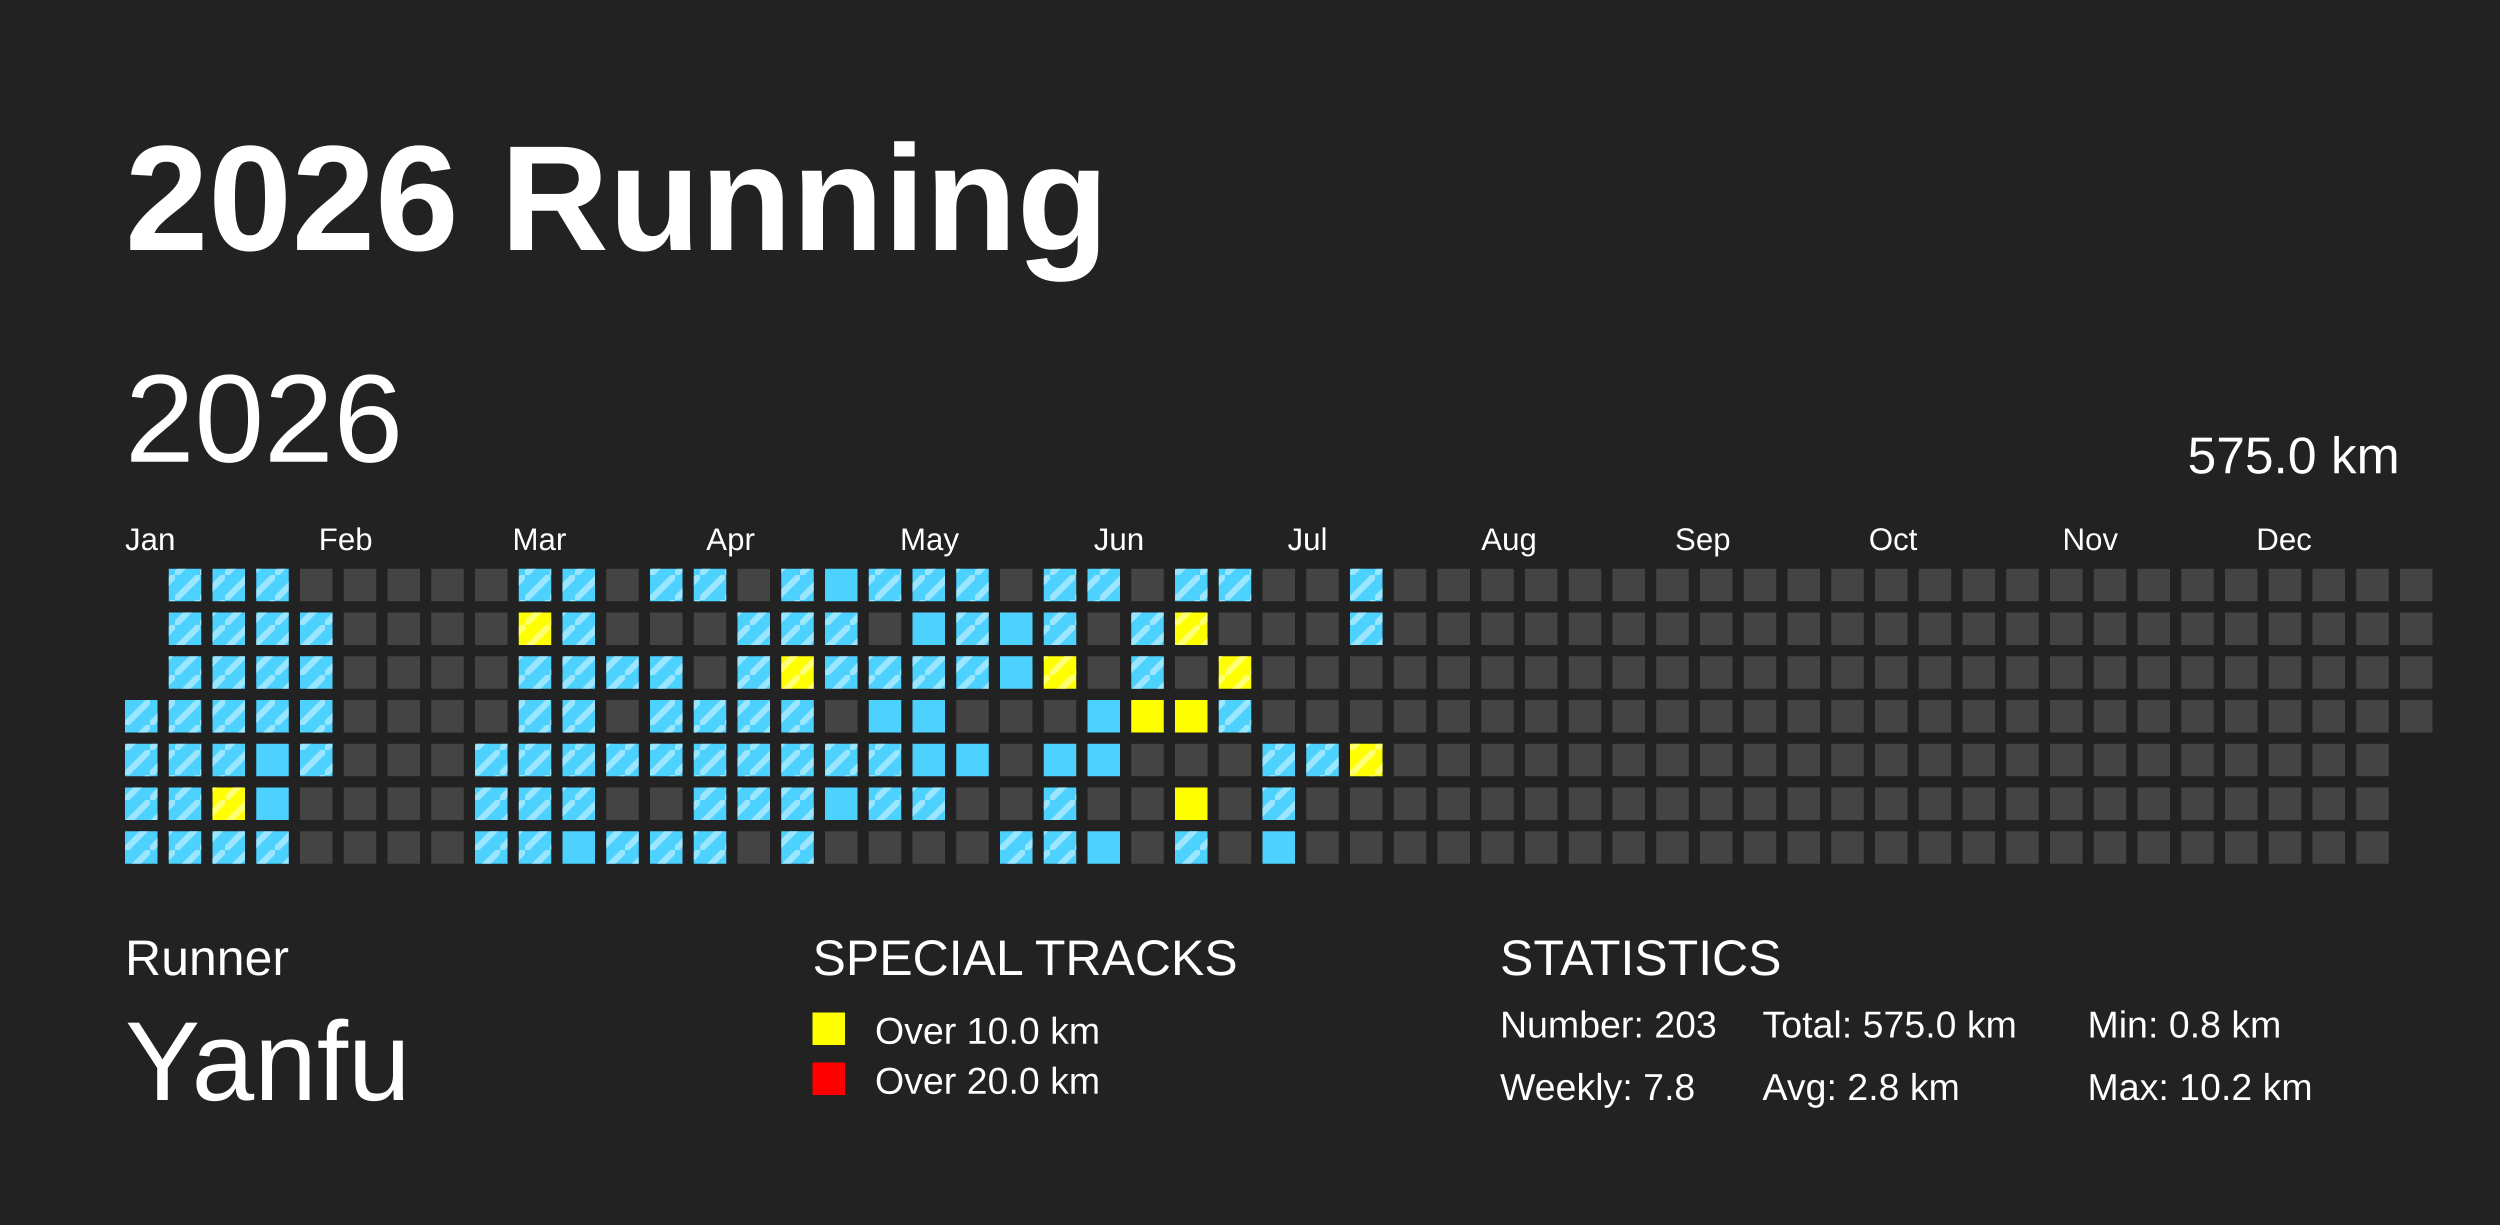
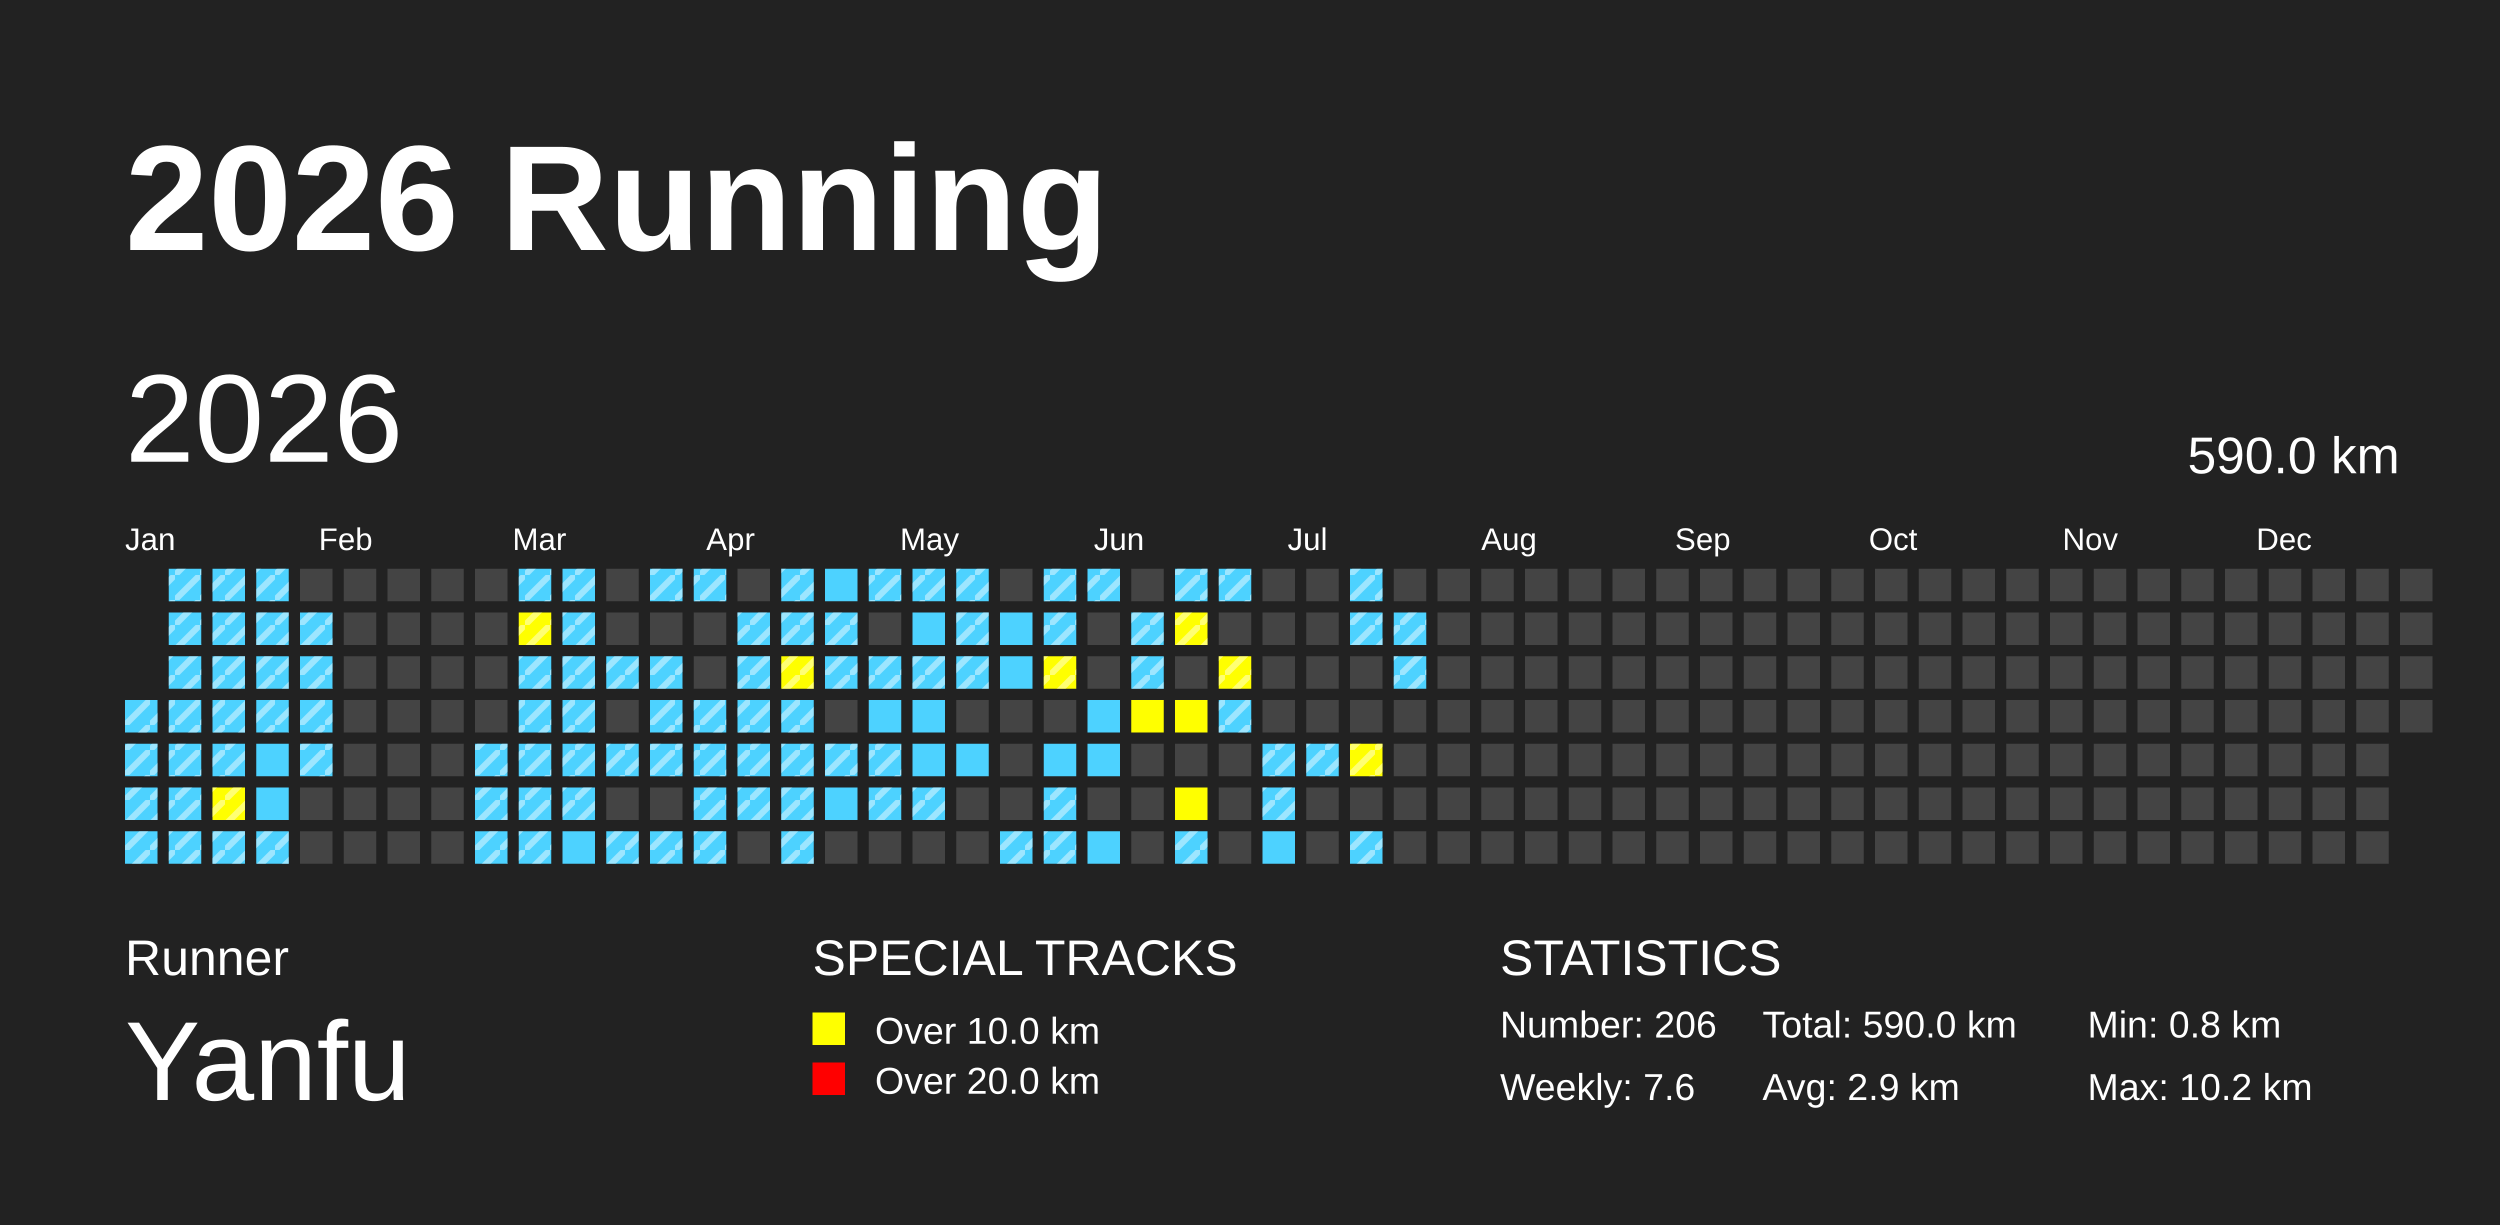
<svg xmlns="http://www.w3.org/2000/svg" baseProfile="full" height="98mm" version="1.1" viewBox="0,0,200,98" width="200mm">
  <defs>
    <pattern height="2" id="indoor-stripe" patternUnits="userSpaceOnUse" width="2">
      <line stroke="white" stroke-opacity="0.45" stroke-width="0.5" x1="0" x2="2" y1="2" y2="0" />
    </pattern>
  </defs>
  <rect fill="#222222" height="98" width="200" x="0" y="0" />
  <text fill="#FFFFFF" style="font-size:12px; font-family:Arial; font-weight:bold;" x="10" y="20">2026 Running</text>
  <text fill="#FFFFFF" style="font-size:4px; font-family:Arial" x="10" y="78">Runner</text>
  <text fill="#FFFFFF" style="font-size:9px; font-family:Arial" x="10" y="88">Yanfu</text>
  <text fill="#FFFFFF" style="font-size:4px; font-family:Arial" x="65" y="78">SPECIAL TRACKS</text>
  <rect fill="yellow" height="2.6" width="2.6" x="65" y="81" />
  <text fill="#FFFFFF" style="font-size:3px; font-family:Arial" x="70" y="83.5">Over 10.0 km</text>
  <rect fill="red" height="2.6" width="2.6" x="65" y="85" />
  <text fill="#FFFFFF" style="font-size:3px; font-family:Arial" x="70" y="87.5">Over 20.0 km</text>
  <text fill="#FFFFFF" style="font-size:4px; font-family:Arial" x="120" y="78">STATISTICS</text>
-   <text fill="#FFFFFF" style="font-size:3px; font-family:Arial" x="120" y="83">Number: 203</text>
-   <text fill="#FFFFFF" style="font-size:3px; font-family:Arial" x="120" y="88">Weekly: 7.8</text>
-   <text fill="#FFFFFF" style="font-size:3px; font-family:Arial" x="141" y="83">Total: 575.0 km</text>
-   <text fill="#FFFFFF" style="font-size:3px; font-family:Arial" x="141" y="88">Avg: 2.8 km</text>
+   <text fill="#FFFFFF" style="font-size:3px; font-family:Arial" x="120" y="83">Number: 206</text>
+   <text fill="#FFFFFF" style="font-size:3px; font-family:Arial" x="120" y="88">Weekly: 7.6</text>
+   <text fill="#FFFFFF" style="font-size:3px; font-family:Arial" x="141" y="83">Total: 590.0 km</text>
+   <text fill="#FFFFFF" style="font-size:3px; font-family:Arial" x="141" y="88">Avg: 2.9 km</text>
  <text fill="#FFFFFF" style="font-size:3px; font-family:Arial" x="167" y="83">Min: 0.8 km</text>
  <text fill="#FFFFFF" style="font-size:3px; font-family:Arial" x="167" y="88">Max: 10.2 km</text>
  <text dominant-baseline="hanging" fill="#FFFFFF" style="font-size:10.0px; font-family:Arial;" x="10" y="30">2026</text>
-   <text dominant-baseline="hanging" fill="#FFFFFF" style="font-size:4.125px; font-family:Arial;" x="175" y="35">575.0 km</text>
+   <text dominant-baseline="hanging" fill="#FFFFFF" style="font-size:4.125px; font-family:Arial;" x="175" y="35">590.0 km</text>
  <text fill="#FFFFFF" style="font-size:2.5px; font-family:Arial" x="10.0" y="44">Jan</text>
  <text fill="#FFFFFF" style="font-size:2.5px; font-family:Arial" x="25.5" y="44">Feb</text>
  <text fill="#FFFFFF" style="font-size:2.5px; font-family:Arial" x="41.0" y="44">Mar</text>
  <text fill="#FFFFFF" style="font-size:2.5px; font-family:Arial" x="56.5" y="44">Apr</text>
  <text fill="#FFFFFF" style="font-size:2.5px; font-family:Arial" x="72.0" y="44">May</text>
  <text fill="#FFFFFF" style="font-size:2.5px; font-family:Arial" x="87.5" y="44">Jun</text>
  <text fill="#FFFFFF" style="font-size:2.5px; font-family:Arial" x="103.0" y="44">Jul</text>
  <text fill="#FFFFFF" style="font-size:2.5px; font-family:Arial" x="118.5" y="44">Aug</text>
  <text fill="#FFFFFF" style="font-size:2.5px; font-family:Arial" x="134.0" y="44">Sep</text>
  <text fill="#FFFFFF" style="font-size:2.5px; font-family:Arial" x="149.5" y="44">Oct</text>
  <text fill="#FFFFFF" style="font-size:2.5px; font-family:Arial" x="165.0" y="44">Nov</text>
  <text fill="#FFFFFF" style="font-size:2.5px; font-family:Arial" x="180.5" y="44">Dec</text>
  <rect fill="#4DD2FF" height="2.6" width="2.6" x="10.0" y="56.0" />
  <rect fill="url(#indoor-stripe)" height="2.6" width="2.6" x="10.0" y="56.0" />
  <rect fill="#4DD2FF" height="2.6" width="2.6" x="10.0" y="59.5" />
  <rect fill="url(#indoor-stripe)" height="2.6" width="2.6" x="10.0" y="59.5" />
  <rect fill="#4DD2FF" height="2.6" width="2.6" x="10.0" y="63.0" />
  <rect fill="url(#indoor-stripe)" height="2.6" width="2.6" x="10.0" y="63.0" />
  <rect fill="#4DD2FF" height="2.6" width="2.6" x="10.0" y="66.5" />
  <rect fill="url(#indoor-stripe)" height="2.6" width="2.6" x="10.0" y="66.5" />
  <rect fill="#4DD2FF" height="2.6" width="2.6" x="13.5" y="45.5" />
  <rect fill="url(#indoor-stripe)" height="2.6" width="2.6" x="13.5" y="45.5" />
  <rect fill="#4DD2FF" height="2.6" width="2.6" x="13.5" y="49.0" />
  <rect fill="url(#indoor-stripe)" height="2.6" width="2.6" x="13.5" y="49.0" />
  <rect fill="#4DD2FF" height="2.6" width="2.6" x="13.5" y="52.5" />
  <rect fill="url(#indoor-stripe)" height="2.6" width="2.6" x="13.5" y="52.5" />
  <rect fill="#4DD2FF" height="2.6" width="2.6" x="13.5" y="56.0" />
  <rect fill="url(#indoor-stripe)" height="2.6" width="2.6" x="13.5" y="56.0" />
  <rect fill="#4DD2FF" height="2.6" width="2.6" x="13.5" y="59.5" />
  <rect fill="url(#indoor-stripe)" height="2.6" width="2.6" x="13.5" y="59.5" />
  <rect fill="#4DD2FF" height="2.6" width="2.6" x="13.5" y="63.0" />
  <rect fill="url(#indoor-stripe)" height="2.6" width="2.6" x="13.5" y="63.0" />
  <rect fill="#4DD2FF" height="2.6" width="2.6" x="13.5" y="66.5" />
  <rect fill="url(#indoor-stripe)" height="2.6" width="2.6" x="13.5" y="66.5" />
  <rect fill="#4DD2FF" height="2.6" width="2.6" x="17.0" y="45.5" />
  <rect fill="url(#indoor-stripe)" height="2.6" width="2.6" x="17.0" y="45.5" />
  <rect fill="#4DD2FF" height="2.6" width="2.6" x="17.0" y="49.0" />
  <rect fill="url(#indoor-stripe)" height="2.6" width="2.6" x="17.0" y="49.0" />
  <rect fill="#4DD2FF" height="2.6" width="2.6" x="17.0" y="52.5" />
  <rect fill="url(#indoor-stripe)" height="2.6" width="2.6" x="17.0" y="52.5" />
  <rect fill="#4DD2FF" height="2.6" width="2.6" x="17.0" y="56.0" />
  <rect fill="url(#indoor-stripe)" height="2.6" width="2.6" x="17.0" y="56.0" />
  <rect fill="#4DD2FF" height="2.6" width="2.6" x="17.0" y="59.5" />
  <rect fill="url(#indoor-stripe)" height="2.6" width="2.6" x="17.0" y="59.5" />
  <rect fill="yellow" height="2.6" width="2.6" x="17.0" y="63.0" />
  <rect fill="url(#indoor-stripe)" height="2.6" width="2.6" x="17.0" y="63.0" />
  <rect fill="#4DD2FF" height="2.6" width="2.6" x="17.0" y="66.5" />
  <rect fill="url(#indoor-stripe)" height="2.6" width="2.6" x="17.0" y="66.5" />
  <rect fill="#4DD2FF" height="2.6" width="2.6" x="20.5" y="45.5" />
  <rect fill="url(#indoor-stripe)" height="2.6" width="2.6" x="20.5" y="45.5" />
  <rect fill="#4DD2FF" height="2.6" width="2.6" x="20.5" y="49.0" />
  <rect fill="url(#indoor-stripe)" height="2.6" width="2.6" x="20.5" y="49.0" />
  <rect fill="#4DD2FF" height="2.6" width="2.6" x="20.5" y="52.5" />
  <rect fill="url(#indoor-stripe)" height="2.6" width="2.6" x="20.5" y="52.5" />
  <rect fill="#4DD2FF" height="2.6" width="2.6" x="20.5" y="56.0" />
  <rect fill="url(#indoor-stripe)" height="2.6" width="2.6" x="20.5" y="56.0" />
  <rect fill="#4DD2FF" height="2.6" width="2.6" x="20.5" y="59.5" />
  <rect fill="#4DD2FF" height="2.6" width="2.6" x="20.5" y="63.0" />
  <rect fill="#4DD2FF" height="2.6" width="2.6" x="20.5" y="66.5" />
  <rect fill="url(#indoor-stripe)" height="2.6" width="2.6" x="20.5" y="66.5" />
  <rect fill="#444444" height="2.6" width="2.6" x="24.0" y="45.5" />
  <rect fill="#4DD2FF" height="2.6" width="2.6" x="24.0" y="49.0" />
  <rect fill="url(#indoor-stripe)" height="2.6" width="2.6" x="24.0" y="49.0" />
  <rect fill="#4DD2FF" height="2.6" width="2.6" x="24.0" y="52.5" />
  <rect fill="url(#indoor-stripe)" height="2.6" width="2.6" x="24.0" y="52.5" />
  <rect fill="#4DD2FF" height="2.6" width="2.6" x="24.0" y="56.0" />
  <rect fill="url(#indoor-stripe)" height="2.6" width="2.6" x="24.0" y="56.0" />
  <rect fill="#4DD2FF" height="2.6" width="2.6" x="24.0" y="59.5" />
  <rect fill="url(#indoor-stripe)" height="2.6" width="2.6" x="24.0" y="59.5" />
  <rect fill="#444444" height="2.6" width="2.6" x="24.0" y="63.0" />
  <rect fill="#444444" height="2.6" width="2.6" x="24.0" y="66.5" />
  <rect fill="#444444" height="2.6" width="2.6" x="27.5" y="45.5" />
  <rect fill="#444444" height="2.6" width="2.6" x="27.5" y="49.0" />
  <rect fill="#444444" height="2.6" width="2.6" x="27.5" y="52.5" />
  <rect fill="#444444" height="2.6" width="2.6" x="27.5" y="56.0" />
  <rect fill="#444444" height="2.6" width="2.6" x="27.5" y="59.5" />
  <rect fill="#444444" height="2.6" width="2.6" x="27.5" y="63.0" />
  <rect fill="#444444" height="2.6" width="2.6" x="27.5" y="66.5" />
  <rect fill="#444444" height="2.6" width="2.6" x="31.0" y="45.5" />
  <rect fill="#444444" height="2.6" width="2.6" x="31.0" y="49.0" />
  <rect fill="#444444" height="2.6" width="2.6" x="31.0" y="52.5" />
  <rect fill="#444444" height="2.6" width="2.6" x="31.0" y="56.0" />
  <rect fill="#444444" height="2.6" width="2.6" x="31.0" y="59.5" />
  <rect fill="#444444" height="2.6" width="2.6" x="31.0" y="63.0" />
  <rect fill="#444444" height="2.6" width="2.6" x="31.0" y="66.5" />
  <rect fill="#444444" height="2.6" width="2.6" x="34.5" y="45.5" />
  <rect fill="#444444" height="2.6" width="2.6" x="34.5" y="49.0" />
  <rect fill="#444444" height="2.6" width="2.6" x="34.5" y="52.5" />
  <rect fill="#444444" height="2.6" width="2.6" x="34.5" y="56.0" />
  <rect fill="#444444" height="2.6" width="2.6" x="34.5" y="59.5" />
  <rect fill="#444444" height="2.6" width="2.6" x="34.5" y="63.0" />
  <rect fill="#444444" height="2.6" width="2.6" x="34.5" y="66.5" />
  <rect fill="#444444" height="2.6" width="2.6" x="38.0" y="45.5" />
  <rect fill="#444444" height="2.6" width="2.6" x="38.0" y="49.0" />
  <rect fill="#444444" height="2.6" width="2.6" x="38.0" y="52.5" />
  <rect fill="#444444" height="2.6" width="2.6" x="38.0" y="56.0" />
  <rect fill="#4DD2FF" height="2.6" width="2.6" x="38.0" y="59.5" />
  <rect fill="url(#indoor-stripe)" height="2.6" width="2.6" x="38.0" y="59.5" />
  <rect fill="#4DD2FF" height="2.6" width="2.6" x="38.0" y="63.0" />
  <rect fill="url(#indoor-stripe)" height="2.6" width="2.6" x="38.0" y="63.0" />
  <rect fill="#4DD2FF" height="2.6" width="2.6" x="38.0" y="66.5" />
  <rect fill="url(#indoor-stripe)" height="2.6" width="2.6" x="38.0" y="66.5" />
  <rect fill="#4DD2FF" height="2.6" width="2.6" x="41.5" y="45.5" />
  <rect fill="url(#indoor-stripe)" height="2.6" width="2.6" x="41.5" y="45.5" />
  <rect fill="yellow" height="2.6" width="2.6" x="41.5" y="49.0" />
  <rect fill="url(#indoor-stripe)" height="2.6" width="2.6" x="41.5" y="49.0" />
  <rect fill="#4DD2FF" height="2.6" width="2.6" x="41.5" y="52.5" />
  <rect fill="url(#indoor-stripe)" height="2.6" width="2.6" x="41.5" y="52.5" />
  <rect fill="#4DD2FF" height="2.6" width="2.6" x="41.5" y="56.0" />
  <rect fill="url(#indoor-stripe)" height="2.6" width="2.6" x="41.5" y="56.0" />
  <rect fill="#4DD2FF" height="2.6" width="2.6" x="41.5" y="59.5" />
  <rect fill="url(#indoor-stripe)" height="2.6" width="2.6" x="41.5" y="59.5" />
  <rect fill="#4DD2FF" height="2.6" width="2.6" x="41.5" y="63.0" />
  <rect fill="url(#indoor-stripe)" height="2.6" width="2.6" x="41.5" y="63.0" />
  <rect fill="#4DD2FF" height="2.6" width="2.6" x="41.5" y="66.5" />
  <rect fill="url(#indoor-stripe)" height="2.6" width="2.6" x="41.5" y="66.5" />
  <rect fill="#4DD2FF" height="2.6" width="2.6" x="45.0" y="45.5" />
  <rect fill="url(#indoor-stripe)" height="2.6" width="2.6" x="45.0" y="45.5" />
  <rect fill="#4DD2FF" height="2.6" width="2.6" x="45.0" y="49.0" />
  <rect fill="url(#indoor-stripe)" height="2.6" width="2.6" x="45.0" y="49.0" />
  <rect fill="#4DD2FF" height="2.6" width="2.6" x="45.0" y="52.5" />
  <rect fill="url(#indoor-stripe)" height="2.6" width="2.6" x="45.0" y="52.5" />
  <rect fill="#4DD2FF" height="2.6" width="2.6" x="45.0" y="56.0" />
  <rect fill="url(#indoor-stripe)" height="2.6" width="2.6" x="45.0" y="56.0" />
  <rect fill="#4DD2FF" height="2.6" width="2.6" x="45.0" y="59.5" />
  <rect fill="url(#indoor-stripe)" height="2.6" width="2.6" x="45.0" y="59.5" />
  <rect fill="#4DD2FF" height="2.6" width="2.6" x="45.0" y="63.0" />
  <rect fill="url(#indoor-stripe)" height="2.6" width="2.6" x="45.0" y="63.0" />
  <rect fill="#4DD2FF" height="2.6" width="2.6" x="45.0" y="66.5" />
  <rect fill="#444444" height="2.6" width="2.6" x="48.5" y="45.5" />
  <rect fill="#444444" height="2.6" width="2.6" x="48.5" y="49.0" />
  <rect fill="#4DD2FF" height="2.6" width="2.6" x="48.5" y="52.5" />
  <rect fill="url(#indoor-stripe)" height="2.6" width="2.6" x="48.5" y="52.5" />
  <rect fill="#444444" height="2.6" width="2.6" x="48.5" y="56.0" />
  <rect fill="#4DD2FF" height="2.6" width="2.6" x="48.5" y="59.5" />
  <rect fill="url(#indoor-stripe)" height="2.6" width="2.6" x="48.5" y="59.5" />
  <rect fill="#444444" height="2.6" width="2.6" x="48.5" y="63.0" />
  <rect fill="#4DD2FF" height="2.6" width="2.6" x="48.5" y="66.5" />
  <rect fill="url(#indoor-stripe)" height="2.6" width="2.6" x="48.5" y="66.5" />
  <rect fill="#4DD2FF" height="2.6" width="2.6" x="52.0" y="45.5" />
  <rect fill="url(#indoor-stripe)" height="2.6" width="2.6" x="52.0" y="45.5" />
  <rect fill="#444444" height="2.6" width="2.6" x="52.0" y="49.0" />
  <rect fill="#4DD2FF" height="2.6" width="2.6" x="52.0" y="52.5" />
  <rect fill="url(#indoor-stripe)" height="2.6" width="2.6" x="52.0" y="52.5" />
  <rect fill="#4DD2FF" height="2.6" width="2.6" x="52.0" y="56.0" />
  <rect fill="url(#indoor-stripe)" height="2.6" width="2.6" x="52.0" y="56.0" />
  <rect fill="#4DD2FF" height="2.6" width="2.6" x="52.0" y="59.5" />
  <rect fill="url(#indoor-stripe)" height="2.6" width="2.6" x="52.0" y="59.5" />
  <rect fill="#444444" height="2.6" width="2.6" x="52.0" y="63.0" />
  <rect fill="#4DD2FF" height="2.6" width="2.6" x="52.0" y="66.5" />
  <rect fill="url(#indoor-stripe)" height="2.6" width="2.6" x="52.0" y="66.5" />
  <rect fill="#4DD2FF" height="2.6" width="2.6" x="55.5" y="45.5" />
  <rect fill="url(#indoor-stripe)" height="2.6" width="2.6" x="55.5" y="45.5" />
  <rect fill="#444444" height="2.6" width="2.6" x="55.5" y="49.0" />
  <rect fill="#444444" height="2.6" width="2.6" x="55.5" y="52.5" />
  <rect fill="#4DD2FF" height="2.6" width="2.6" x="55.5" y="56.0" />
  <rect fill="url(#indoor-stripe)" height="2.6" width="2.6" x="55.5" y="56.0" />
  <rect fill="#4DD2FF" height="2.6" width="2.6" x="55.5" y="59.5" />
  <rect fill="url(#indoor-stripe)" height="2.6" width="2.6" x="55.5" y="59.5" />
  <rect fill="#4DD2FF" height="2.6" width="2.6" x="55.5" y="63.0" />
  <rect fill="url(#indoor-stripe)" height="2.6" width="2.6" x="55.5" y="63.0" />
  <rect fill="#4DD2FF" height="2.6" width="2.6" x="55.5" y="66.5" />
  <rect fill="url(#indoor-stripe)" height="2.6" width="2.6" x="55.5" y="66.5" />
  <rect fill="#444444" height="2.6" width="2.6" x="59.0" y="45.5" />
  <rect fill="#4DD2FF" height="2.6" width="2.6" x="59.0" y="49.0" />
  <rect fill="url(#indoor-stripe)" height="2.6" width="2.6" x="59.0" y="49.0" />
  <rect fill="#4DD2FF" height="2.6" width="2.6" x="59.0" y="52.5" />
  <rect fill="url(#indoor-stripe)" height="2.6" width="2.6" x="59.0" y="52.5" />
  <rect fill="#4DD2FF" height="2.6" width="2.6" x="59.0" y="56.0" />
  <rect fill="url(#indoor-stripe)" height="2.6" width="2.6" x="59.0" y="56.0" />
  <rect fill="#4DD2FF" height="2.6" width="2.6" x="59.0" y="59.5" />
  <rect fill="url(#indoor-stripe)" height="2.6" width="2.6" x="59.0" y="59.5" />
  <rect fill="#4DD2FF" height="2.6" width="2.6" x="59.0" y="63.0" />
  <rect fill="url(#indoor-stripe)" height="2.6" width="2.6" x="59.0" y="63.0" />
  <rect fill="#444444" height="2.6" width="2.6" x="59.0" y="66.5" />
  <rect fill="#4DD2FF" height="2.6" width="2.6" x="62.5" y="45.5" />
  <rect fill="url(#indoor-stripe)" height="2.6" width="2.6" x="62.5" y="45.5" />
  <rect fill="#4DD2FF" height="2.6" width="2.6" x="62.5" y="49.0" />
  <rect fill="url(#indoor-stripe)" height="2.6" width="2.6" x="62.5" y="49.0" />
  <rect fill="yellow" height="2.6" width="2.6" x="62.5" y="52.5" />
  <rect fill="url(#indoor-stripe)" height="2.6" width="2.6" x="62.5" y="52.5" />
  <rect fill="#4DD2FF" height="2.6" width="2.6" x="62.5" y="56.0" />
  <rect fill="url(#indoor-stripe)" height="2.6" width="2.6" x="62.5" y="56.0" />
  <rect fill="#4DD2FF" height="2.6" width="2.6" x="62.5" y="59.5" />
  <rect fill="url(#indoor-stripe)" height="2.6" width="2.6" x="62.5" y="59.5" />
  <rect fill="#4DD2FF" height="2.6" width="2.6" x="62.5" y="63.0" />
  <rect fill="url(#indoor-stripe)" height="2.6" width="2.6" x="62.5" y="63.0" />
  <rect fill="#4DD2FF" height="2.6" width="2.6" x="62.5" y="66.5" />
  <rect fill="url(#indoor-stripe)" height="2.6" width="2.6" x="62.5" y="66.5" />
  <rect fill="#4DD2FF" height="2.6" width="2.6" x="66.0" y="45.5" />
  <rect fill="#4DD2FF" height="2.6" width="2.6" x="66.0" y="49.0" />
  <rect fill="url(#indoor-stripe)" height="2.6" width="2.6" x="66.0" y="49.0" />
  <rect fill="#4DD2FF" height="2.6" width="2.6" x="66.0" y="52.5" />
  <rect fill="url(#indoor-stripe)" height="2.6" width="2.6" x="66.0" y="52.5" />
  <rect fill="#444444" height="2.6" width="2.6" x="66.0" y="56.0" />
  <rect fill="#4DD2FF" height="2.6" width="2.6" x="66.0" y="59.5" />
  <rect fill="url(#indoor-stripe)" height="2.6" width="2.6" x="66.0" y="59.5" />
  <rect fill="#4DD2FF" height="2.6" width="2.6" x="66.0" y="63.0" />
  <rect fill="#444444" height="2.6" width="2.6" x="66.0" y="66.5" />
  <rect fill="#4DD2FF" height="2.6" width="2.6" x="69.5" y="45.5" />
  <rect fill="url(#indoor-stripe)" height="2.6" width="2.6" x="69.5" y="45.5" />
  <rect fill="#444444" height="2.6" width="2.6" x="69.5" y="49.0" />
  <rect fill="#4DD2FF" height="2.6" width="2.6" x="69.5" y="52.5" />
  <rect fill="url(#indoor-stripe)" height="2.6" width="2.6" x="69.5" y="52.5" />
  <rect fill="#4DD2FF" height="2.6" width="2.6" x="69.5" y="56.0" />
  <rect fill="#4DD2FF" height="2.6" width="2.6" x="69.5" y="59.5" />
  <rect fill="url(#indoor-stripe)" height="2.6" width="2.6" x="69.5" y="59.5" />
  <rect fill="#4DD2FF" height="2.6" width="2.6" x="69.5" y="63.0" />
  <rect fill="url(#indoor-stripe)" height="2.6" width="2.6" x="69.5" y="63.0" />
  <rect fill="#444444" height="2.6" width="2.6" x="69.5" y="66.5" />
  <rect fill="#4DD2FF" height="2.6" width="2.6" x="73.0" y="45.5" />
  <rect fill="url(#indoor-stripe)" height="2.6" width="2.6" x="73.0" y="45.5" />
  <rect fill="#4DD2FF" height="2.6" width="2.6" x="73.0" y="49.0" />
  <rect fill="#4DD2FF" height="2.6" width="2.6" x="73.0" y="52.5" />
  <rect fill="url(#indoor-stripe)" height="2.6" width="2.6" x="73.0" y="52.5" />
  <rect fill="#4DD2FF" height="2.6" width="2.6" x="73.0" y="56.0" />
  <rect fill="#4DD2FF" height="2.6" width="2.6" x="73.0" y="59.5" />
  <rect fill="#4DD2FF" height="2.6" width="2.6" x="73.0" y="63.0" />
  <rect fill="url(#indoor-stripe)" height="2.6" width="2.6" x="73.0" y="63.0" />
  <rect fill="#444444" height="2.6" width="2.6" x="73.0" y="66.5" />
  <rect fill="#4DD2FF" height="2.6" width="2.6" x="76.5" y="45.5" />
  <rect fill="url(#indoor-stripe)" height="2.6" width="2.6" x="76.5" y="45.5" />
  <rect fill="#4DD2FF" height="2.6" width="2.6" x="76.5" y="49.0" />
  <rect fill="url(#indoor-stripe)" height="2.6" width="2.6" x="76.5" y="49.0" />
  <rect fill="#4DD2FF" height="2.6" width="2.6" x="76.5" y="52.5" />
  <rect fill="url(#indoor-stripe)" height="2.6" width="2.6" x="76.5" y="52.5" />
  <rect fill="#444444" height="2.6" width="2.6" x="76.5" y="56.0" />
  <rect fill="#4DD2FF" height="2.6" width="2.6" x="76.5" y="59.5" />
  <rect fill="#444444" height="2.6" width="2.6" x="76.5" y="63.0" />
  <rect fill="#444444" height="2.6" width="2.6" x="76.5" y="66.5" />
  <rect fill="#444444" height="2.6" width="2.6" x="80.0" y="45.5" />
  <rect fill="#4DD2FF" height="2.6" width="2.6" x="80.0" y="49.0" />
  <rect fill="#4DD2FF" height="2.6" width="2.6" x="80.0" y="52.5" />
  <rect fill="#444444" height="2.6" width="2.6" x="80.0" y="56.0" />
  <rect fill="#444444" height="2.6" width="2.6" x="80.0" y="59.5" />
  <rect fill="#444444" height="2.6" width="2.6" x="80.0" y="63.0" />
  <rect fill="#4DD2FF" height="2.6" width="2.6" x="80.0" y="66.5" />
  <rect fill="url(#indoor-stripe)" height="2.6" width="2.6" x="80.0" y="66.5" />
  <rect fill="#4DD2FF" height="2.6" width="2.6" x="83.5" y="45.5" />
  <rect fill="url(#indoor-stripe)" height="2.6" width="2.6" x="83.5" y="45.5" />
  <rect fill="#4DD2FF" height="2.6" width="2.6" x="83.5" y="49.0" />
  <rect fill="url(#indoor-stripe)" height="2.6" width="2.6" x="83.5" y="49.0" />
  <rect fill="yellow" height="2.6" width="2.6" x="83.5" y="52.5" />
  <rect fill="url(#indoor-stripe)" height="2.6" width="2.6" x="83.5" y="52.5" />
  <rect fill="#444444" height="2.6" width="2.6" x="83.5" y="56.0" />
  <rect fill="#4DD2FF" height="2.6" width="2.6" x="83.5" y="59.5" />
  <rect fill="#4DD2FF" height="2.6" width="2.6" x="83.5" y="63.0" />
  <rect fill="url(#indoor-stripe)" height="2.6" width="2.6" x="83.5" y="63.0" />
  <rect fill="#4DD2FF" height="2.6" width="2.6" x="83.5" y="66.5" />
  <rect fill="url(#indoor-stripe)" height="2.6" width="2.6" x="83.5" y="66.5" />
  <rect fill="#4DD2FF" height="2.6" width="2.6" x="87.0" y="45.5" />
  <rect fill="url(#indoor-stripe)" height="2.6" width="2.6" x="87.0" y="45.5" />
  <rect fill="#444444" height="2.6" width="2.6" x="87.0" y="49.0" />
  <rect fill="#444444" height="2.6" width="2.6" x="87.0" y="52.5" />
  <rect fill="#4DD2FF" height="2.6" width="2.6" x="87.0" y="56.0" />
  <rect fill="#4DD2FF" height="2.6" width="2.6" x="87.0" y="59.5" />
  <rect fill="#444444" height="2.6" width="2.6" x="87.0" y="63.0" />
  <rect fill="#4DD2FF" height="2.6" width="2.6" x="87.0" y="66.5" />
  <rect fill="#444444" height="2.6" width="2.6" x="90.5" y="45.5" />
  <rect fill="#4DD2FF" height="2.6" width="2.6" x="90.5" y="49.0" />
  <rect fill="url(#indoor-stripe)" height="2.6" width="2.6" x="90.5" y="49.0" />
  <rect fill="#4DD2FF" height="2.6" width="2.6" x="90.5" y="52.5" />
  <rect fill="url(#indoor-stripe)" height="2.6" width="2.6" x="90.5" y="52.5" />
  <rect fill="yellow" height="2.6" width="2.6" x="90.5" y="56.0" />
  <rect fill="#444444" height="2.6" width="2.6" x="90.5" y="59.5" />
  <rect fill="#444444" height="2.6" width="2.6" x="90.5" y="63.0" />
  <rect fill="#444444" height="2.6" width="2.6" x="90.5" y="66.5" />
  <rect fill="#4DD2FF" height="2.6" width="2.6" x="94.0" y="45.5" />
  <rect fill="url(#indoor-stripe)" height="2.6" width="2.6" x="94.0" y="45.5" />
  <rect fill="yellow" height="2.6" width="2.6" x="94.0" y="49.0" />
  <rect fill="url(#indoor-stripe)" height="2.6" width="2.6" x="94.0" y="49.0" />
  <rect fill="#444444" height="2.6" width="2.6" x="94.0" y="52.5" />
  <rect fill="yellow" height="2.6" width="2.6" x="94.0" y="56.0" />
  <rect fill="#444444" height="2.6" width="2.6" x="94.0" y="59.5" />
  <rect fill="yellow" height="2.6" width="2.6" x="94.0" y="63.0" />
  <rect fill="#4DD2FF" height="2.6" width="2.6" x="94.0" y="66.5" />
  <rect fill="url(#indoor-stripe)" height="2.6" width="2.6" x="94.0" y="66.5" />
  <rect fill="#4DD2FF" height="2.6" width="2.6" x="97.5" y="45.5" />
  <rect fill="url(#indoor-stripe)" height="2.6" width="2.6" x="97.5" y="45.5" />
  <rect fill="#444444" height="2.6" width="2.6" x="97.5" y="49.0" />
  <rect fill="yellow" height="2.6" width="2.6" x="97.5" y="52.5" />
  <rect fill="url(#indoor-stripe)" height="2.6" width="2.6" x="97.5" y="52.5" />
  <rect fill="#4DD2FF" height="2.6" width="2.6" x="97.5" y="56.0" />
  <rect fill="url(#indoor-stripe)" height="2.6" width="2.6" x="97.5" y="56.0" />
  <rect fill="#444444" height="2.6" width="2.6" x="97.5" y="59.5" />
  <rect fill="#444444" height="2.6" width="2.6" x="97.5" y="63.0" />
  <rect fill="#444444" height="2.6" width="2.6" x="97.5" y="66.5" />
  <rect fill="#444444" height="2.6" width="2.6" x="101.0" y="45.5" />
  <rect fill="#444444" height="2.6" width="2.6" x="101.0" y="49.0" />
  <rect fill="#444444" height="2.6" width="2.6" x="101.0" y="52.5" />
  <rect fill="#444444" height="2.6" width="2.6" x="101.0" y="56.0" />
  <rect fill="#4DD2FF" height="2.6" width="2.6" x="101.0" y="59.5" />
  <rect fill="url(#indoor-stripe)" height="2.6" width="2.6" x="101.0" y="59.5" />
  <rect fill="#4DD2FF" height="2.6" width="2.6" x="101.0" y="63.0" />
  <rect fill="url(#indoor-stripe)" height="2.6" width="2.6" x="101.0" y="63.0" />
  <rect fill="#4DD2FF" height="2.6" width="2.6" x="101.0" y="66.5" />
  <rect fill="#444444" height="2.6" width="2.6" x="104.5" y="45.5" />
  <rect fill="#444444" height="2.6" width="2.6" x="104.5" y="49.0" />
  <rect fill="#444444" height="2.6" width="2.6" x="104.5" y="52.5" />
  <rect fill="#444444" height="2.6" width="2.6" x="104.5" y="56.0" />
  <rect fill="#4DD2FF" height="2.6" width="2.6" x="104.5" y="59.5" />
  <rect fill="url(#indoor-stripe)" height="2.6" width="2.6" x="104.5" y="59.5" />
  <rect fill="#444444" height="2.6" width="2.6" x="104.5" y="63.0" />
  <rect fill="#444444" height="2.6" width="2.6" x="104.5" y="66.5" />
  <rect fill="#4DD2FF" height="2.6" width="2.6" x="108.0" y="45.5" />
  <rect fill="url(#indoor-stripe)" height="2.6" width="2.6" x="108.0" y="45.5" />
  <rect fill="#4DD2FF" height="2.6" width="2.6" x="108.0" y="49.0" />
  <rect fill="url(#indoor-stripe)" height="2.6" width="2.6" x="108.0" y="49.0" />
  <rect fill="#444444" height="2.6" width="2.6" x="108.0" y="52.5" />
  <rect fill="#444444" height="2.6" width="2.6" x="108.0" y="56.0" />
  <rect fill="yellow" height="2.6" width="2.6" x="108.0" y="59.5" />
  <rect fill="url(#indoor-stripe)" height="2.6" width="2.6" x="108.0" y="59.5" />
  <rect fill="#444444" height="2.6" width="2.6" x="108.0" y="63.0" />
-   <rect fill="#444444" height="2.6" width="2.6" x="108.0" y="66.5" />
+   <rect fill="#4DD2FF" height="2.6" width="2.6" x="108.0" y="66.5" />
+   <rect fill="url(#indoor-stripe)" height="2.6" width="2.6" x="108.0" y="66.5" />
  <rect fill="#444444" height="2.6" width="2.6" x="111.5" y="45.5" />
-   <rect fill="#444444" height="2.6" width="2.6" x="111.5" y="49.0" />
-   <rect fill="#444444" height="2.6" width="2.6" x="111.5" y="52.5" />
+   <rect fill="#4DD2FF" height="2.6" width="2.6" x="111.5" y="49.0" />
+   <rect fill="url(#indoor-stripe)" height="2.6" width="2.6" x="111.5" y="49.0" />
+   <rect fill="#4DD2FF" height="2.6" width="2.6" x="111.5" y="52.5" />
+   <rect fill="url(#indoor-stripe)" height="2.6" width="2.6" x="111.5" y="52.5" />
  <rect fill="#444444" height="2.6" width="2.6" x="111.5" y="56.0" />
  <rect fill="#444444" height="2.6" width="2.6" x="111.5" y="59.5" />
  <rect fill="#444444" height="2.6" width="2.6" x="111.5" y="63.0" />
  <rect fill="#444444" height="2.6" width="2.6" x="111.5" y="66.5" />
  <rect fill="#444444" height="2.6" width="2.6" x="115.0" y="45.5" />
  <rect fill="#444444" height="2.6" width="2.6" x="115.0" y="49.0" />
  <rect fill="#444444" height="2.6" width="2.6" x="115.0" y="52.5" />
  <rect fill="#444444" height="2.6" width="2.6" x="115.0" y="56.0" />
  <rect fill="#444444" height="2.6" width="2.6" x="115.0" y="59.5" />
  <rect fill="#444444" height="2.6" width="2.6" x="115.0" y="63.0" />
  <rect fill="#444444" height="2.6" width="2.6" x="115.0" y="66.5" />
  <rect fill="#444444" height="2.6" width="2.6" x="118.5" y="45.5" />
  <rect fill="#444444" height="2.6" width="2.6" x="118.5" y="49.0" />
  <rect fill="#444444" height="2.6" width="2.6" x="118.5" y="52.5" />
  <rect fill="#444444" height="2.6" width="2.6" x="118.5" y="56.0" />
  <rect fill="#444444" height="2.6" width="2.6" x="118.5" y="59.5" />
  <rect fill="#444444" height="2.6" width="2.6" x="118.5" y="63.0" />
  <rect fill="#444444" height="2.6" width="2.6" x="118.5" y="66.5" />
  <rect fill="#444444" height="2.6" width="2.6" x="122.0" y="45.5" />
  <rect fill="#444444" height="2.6" width="2.6" x="122.0" y="49.0" />
  <rect fill="#444444" height="2.6" width="2.6" x="122.0" y="52.5" />
  <rect fill="#444444" height="2.6" width="2.6" x="122.0" y="56.0" />
  <rect fill="#444444" height="2.6" width="2.6" x="122.0" y="59.5" />
  <rect fill="#444444" height="2.6" width="2.6" x="122.0" y="63.0" />
  <rect fill="#444444" height="2.6" width="2.6" x="122.0" y="66.5" />
  <rect fill="#444444" height="2.6" width="2.6" x="125.5" y="45.5" />
  <rect fill="#444444" height="2.6" width="2.6" x="125.5" y="49.0" />
  <rect fill="#444444" height="2.6" width="2.6" x="125.5" y="52.5" />
  <rect fill="#444444" height="2.6" width="2.6" x="125.5" y="56.0" />
  <rect fill="#444444" height="2.6" width="2.6" x="125.5" y="59.5" />
  <rect fill="#444444" height="2.6" width="2.6" x="125.5" y="63.0" />
  <rect fill="#444444" height="2.6" width="2.6" x="125.5" y="66.5" />
  <rect fill="#444444" height="2.6" width="2.6" x="129.0" y="45.5" />
  <rect fill="#444444" height="2.6" width="2.6" x="129.0" y="49.0" />
  <rect fill="#444444" height="2.6" width="2.6" x="129.0" y="52.5" />
  <rect fill="#444444" height="2.6" width="2.6" x="129.0" y="56.0" />
  <rect fill="#444444" height="2.6" width="2.6" x="129.0" y="59.5" />
  <rect fill="#444444" height="2.6" width="2.6" x="129.0" y="63.0" />
  <rect fill="#444444" height="2.6" width="2.6" x="129.0" y="66.5" />
  <rect fill="#444444" height="2.6" width="2.6" x="132.5" y="45.5" />
  <rect fill="#444444" height="2.6" width="2.6" x="132.5" y="49.0" />
  <rect fill="#444444" height="2.6" width="2.6" x="132.5" y="52.5" />
  <rect fill="#444444" height="2.6" width="2.6" x="132.5" y="56.0" />
  <rect fill="#444444" height="2.6" width="2.6" x="132.5" y="59.5" />
  <rect fill="#444444" height="2.6" width="2.6" x="132.5" y="63.0" />
  <rect fill="#444444" height="2.6" width="2.6" x="132.5" y="66.5" />
  <rect fill="#444444" height="2.6" width="2.6" x="136.0" y="45.5" />
  <rect fill="#444444" height="2.6" width="2.6" x="136.0" y="49.0" />
  <rect fill="#444444" height="2.6" width="2.6" x="136.0" y="52.5" />
  <rect fill="#444444" height="2.6" width="2.6" x="136.0" y="56.0" />
  <rect fill="#444444" height="2.6" width="2.6" x="136.0" y="59.5" />
  <rect fill="#444444" height="2.6" width="2.6" x="136.0" y="63.0" />
  <rect fill="#444444" height="2.6" width="2.6" x="136.0" y="66.5" />
  <rect fill="#444444" height="2.6" width="2.6" x="139.5" y="45.5" />
  <rect fill="#444444" height="2.6" width="2.6" x="139.5" y="49.0" />
  <rect fill="#444444" height="2.6" width="2.6" x="139.5" y="52.5" />
  <rect fill="#444444" height="2.6" width="2.6" x="139.5" y="56.0" />
  <rect fill="#444444" height="2.6" width="2.6" x="139.5" y="59.5" />
  <rect fill="#444444" height="2.6" width="2.6" x="139.5" y="63.0" />
  <rect fill="#444444" height="2.6" width="2.6" x="139.5" y="66.5" />
  <rect fill="#444444" height="2.6" width="2.6" x="143.0" y="45.5" />
  <rect fill="#444444" height="2.6" width="2.6" x="143.0" y="49.0" />
  <rect fill="#444444" height="2.6" width="2.6" x="143.0" y="52.5" />
  <rect fill="#444444" height="2.6" width="2.6" x="143.0" y="56.0" />
  <rect fill="#444444" height="2.6" width="2.6" x="143.0" y="59.5" />
  <rect fill="#444444" height="2.6" width="2.6" x="143.0" y="63.0" />
  <rect fill="#444444" height="2.6" width="2.6" x="143.0" y="66.5" />
  <rect fill="#444444" height="2.6" width="2.6" x="146.5" y="45.5" />
  <rect fill="#444444" height="2.6" width="2.6" x="146.5" y="49.0" />
  <rect fill="#444444" height="2.6" width="2.6" x="146.5" y="52.5" />
  <rect fill="#444444" height="2.6" width="2.6" x="146.5" y="56.0" />
  <rect fill="#444444" height="2.6" width="2.6" x="146.5" y="59.5" />
  <rect fill="#444444" height="2.6" width="2.6" x="146.5" y="63.0" />
  <rect fill="#444444" height="2.6" width="2.6" x="146.5" y="66.5" />
  <rect fill="#444444" height="2.6" width="2.6" x="150.0" y="45.5" />
  <rect fill="#444444" height="2.6" width="2.6" x="150.0" y="49.0" />
  <rect fill="#444444" height="2.6" width="2.6" x="150.0" y="52.5" />
  <rect fill="#444444" height="2.6" width="2.6" x="150.0" y="56.0" />
  <rect fill="#444444" height="2.6" width="2.6" x="150.0" y="59.5" />
  <rect fill="#444444" height="2.6" width="2.6" x="150.0" y="63.0" />
  <rect fill="#444444" height="2.6" width="2.6" x="150.0" y="66.5" />
  <rect fill="#444444" height="2.6" width="2.6" x="153.5" y="45.5" />
  <rect fill="#444444" height="2.6" width="2.6" x="153.5" y="49.0" />
  <rect fill="#444444" height="2.6" width="2.6" x="153.5" y="52.5" />
  <rect fill="#444444" height="2.6" width="2.6" x="153.5" y="56.0" />
  <rect fill="#444444" height="2.6" width="2.6" x="153.5" y="59.5" />
  <rect fill="#444444" height="2.6" width="2.6" x="153.5" y="63.0" />
  <rect fill="#444444" height="2.6" width="2.6" x="153.5" y="66.5" />
  <rect fill="#444444" height="2.6" width="2.6" x="157.0" y="45.5" />
  <rect fill="#444444" height="2.6" width="2.6" x="157.0" y="49.0" />
  <rect fill="#444444" height="2.6" width="2.6" x="157.0" y="52.5" />
  <rect fill="#444444" height="2.6" width="2.6" x="157.0" y="56.0" />
  <rect fill="#444444" height="2.6" width="2.6" x="157.0" y="59.5" />
  <rect fill="#444444" height="2.6" width="2.6" x="157.0" y="63.0" />
  <rect fill="#444444" height="2.6" width="2.6" x="157.0" y="66.5" />
  <rect fill="#444444" height="2.6" width="2.6" x="160.5" y="45.5" />
  <rect fill="#444444" height="2.6" width="2.6" x="160.5" y="49.0" />
  <rect fill="#444444" height="2.6" width="2.6" x="160.5" y="52.5" />
  <rect fill="#444444" height="2.6" width="2.6" x="160.5" y="56.0" />
  <rect fill="#444444" height="2.6" width="2.6" x="160.5" y="59.5" />
  <rect fill="#444444" height="2.6" width="2.6" x="160.5" y="63.0" />
  <rect fill="#444444" height="2.6" width="2.6" x="160.5" y="66.5" />
  <rect fill="#444444" height="2.6" width="2.6" x="164.0" y="45.5" />
  <rect fill="#444444" height="2.6" width="2.6" x="164.0" y="49.0" />
  <rect fill="#444444" height="2.6" width="2.6" x="164.0" y="52.5" />
  <rect fill="#444444" height="2.6" width="2.6" x="164.0" y="56.0" />
  <rect fill="#444444" height="2.6" width="2.6" x="164.0" y="59.5" />
  <rect fill="#444444" height="2.6" width="2.6" x="164.0" y="63.0" />
  <rect fill="#444444" height="2.6" width="2.6" x="164.0" y="66.5" />
  <rect fill="#444444" height="2.6" width="2.6" x="167.5" y="45.5" />
  <rect fill="#444444" height="2.6" width="2.6" x="167.5" y="49.0" />
  <rect fill="#444444" height="2.6" width="2.6" x="167.5" y="52.5" />
  <rect fill="#444444" height="2.6" width="2.6" x="167.5" y="56.0" />
  <rect fill="#444444" height="2.6" width="2.6" x="167.5" y="59.5" />
  <rect fill="#444444" height="2.6" width="2.6" x="167.5" y="63.0" />
  <rect fill="#444444" height="2.6" width="2.6" x="167.5" y="66.5" />
  <rect fill="#444444" height="2.6" width="2.6" x="171.0" y="45.5" />
  <rect fill="#444444" height="2.6" width="2.6" x="171.0" y="49.0" />
  <rect fill="#444444" height="2.6" width="2.6" x="171.0" y="52.5" />
  <rect fill="#444444" height="2.6" width="2.6" x="171.0" y="56.0" />
  <rect fill="#444444" height="2.6" width="2.6" x="171.0" y="59.5" />
  <rect fill="#444444" height="2.6" width="2.6" x="171.0" y="63.0" />
  <rect fill="#444444" height="2.6" width="2.6" x="171.0" y="66.5" />
  <rect fill="#444444" height="2.6" width="2.6" x="174.5" y="45.5" />
  <rect fill="#444444" height="2.6" width="2.6" x="174.5" y="49.0" />
  <rect fill="#444444" height="2.6" width="2.6" x="174.5" y="52.5" />
  <rect fill="#444444" height="2.6" width="2.6" x="174.5" y="56.0" />
  <rect fill="#444444" height="2.6" width="2.6" x="174.5" y="59.5" />
  <rect fill="#444444" height="2.6" width="2.6" x="174.5" y="63.0" />
  <rect fill="#444444" height="2.6" width="2.6" x="174.5" y="66.5" />
  <rect fill="#444444" height="2.6" width="2.6" x="178.0" y="45.5" />
  <rect fill="#444444" height="2.6" width="2.6" x="178.0" y="49.0" />
  <rect fill="#444444" height="2.6" width="2.6" x="178.0" y="52.5" />
  <rect fill="#444444" height="2.6" width="2.6" x="178.0" y="56.0" />
  <rect fill="#444444" height="2.6" width="2.6" x="178.0" y="59.5" />
  <rect fill="#444444" height="2.6" width="2.6" x="178.0" y="63.0" />
  <rect fill="#444444" height="2.6" width="2.6" x="178.0" y="66.5" />
  <rect fill="#444444" height="2.6" width="2.6" x="181.5" y="45.5" />
  <rect fill="#444444" height="2.6" width="2.6" x="181.5" y="49.0" />
  <rect fill="#444444" height="2.6" width="2.6" x="181.5" y="52.5" />
  <rect fill="#444444" height="2.6" width="2.6" x="181.5" y="56.0" />
  <rect fill="#444444" height="2.6" width="2.6" x="181.5" y="59.5" />
  <rect fill="#444444" height="2.6" width="2.6" x="181.5" y="63.0" />
  <rect fill="#444444" height="2.6" width="2.6" x="181.5" y="66.5" />
  <rect fill="#444444" height="2.6" width="2.6" x="185.0" y="45.5" />
  <rect fill="#444444" height="2.6" width="2.6" x="185.0" y="49.0" />
  <rect fill="#444444" height="2.6" width="2.6" x="185.0" y="52.5" />
  <rect fill="#444444" height="2.6" width="2.6" x="185.0" y="56.0" />
  <rect fill="#444444" height="2.6" width="2.6" x="185.0" y="59.5" />
  <rect fill="#444444" height="2.6" width="2.6" x="185.0" y="63.0" />
  <rect fill="#444444" height="2.6" width="2.6" x="185.0" y="66.5" />
  <rect fill="#444444" height="2.6" width="2.6" x="188.5" y="45.5" />
  <rect fill="#444444" height="2.6" width="2.6" x="188.5" y="49.0" />
  <rect fill="#444444" height="2.6" width="2.6" x="188.5" y="52.5" />
  <rect fill="#444444" height="2.6" width="2.6" x="188.5" y="56.0" />
  <rect fill="#444444" height="2.6" width="2.6" x="188.5" y="59.5" />
  <rect fill="#444444" height="2.6" width="2.6" x="188.5" y="63.0" />
  <rect fill="#444444" height="2.6" width="2.6" x="188.5" y="66.5" />
  <rect fill="#444444" height="2.6" width="2.6" x="192.0" y="45.5" />
  <rect fill="#444444" height="2.6" width="2.6" x="192.0" y="49.0" />
  <rect fill="#444444" height="2.6" width="2.6" x="192.0" y="52.5" />
  <rect fill="#444444" height="2.6" width="2.6" x="192.0" y="56.0" />
</svg>
